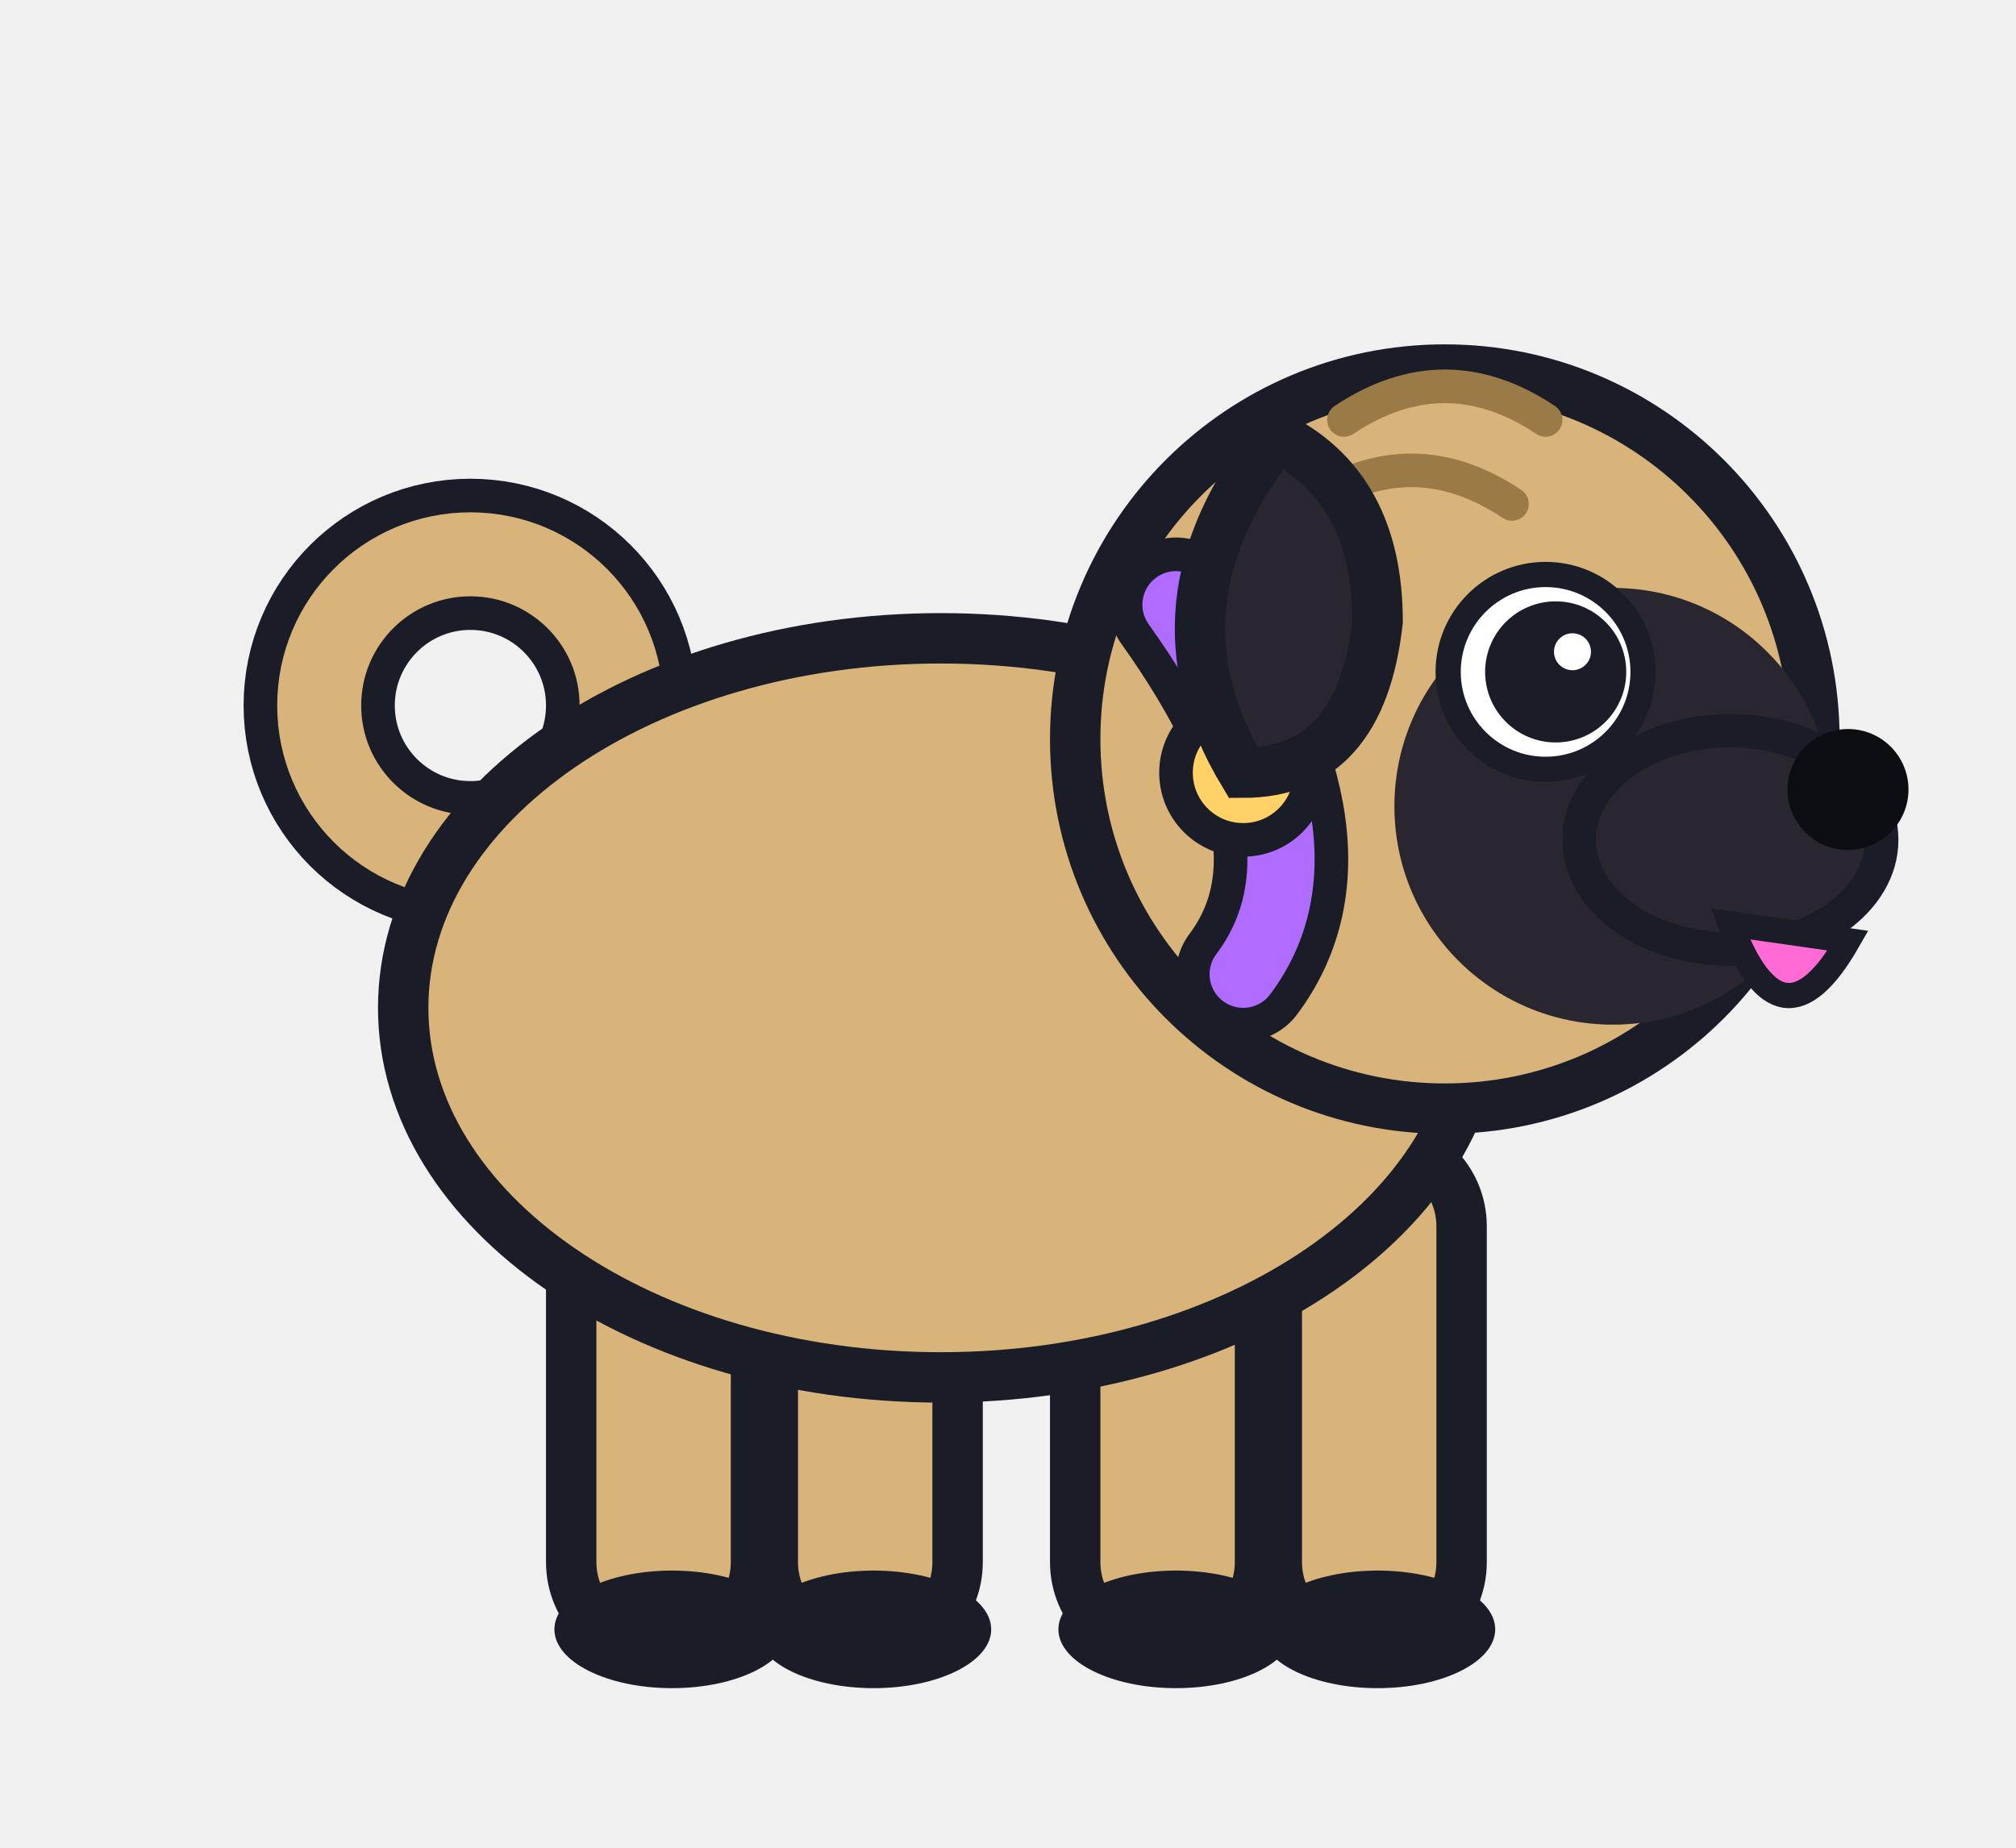
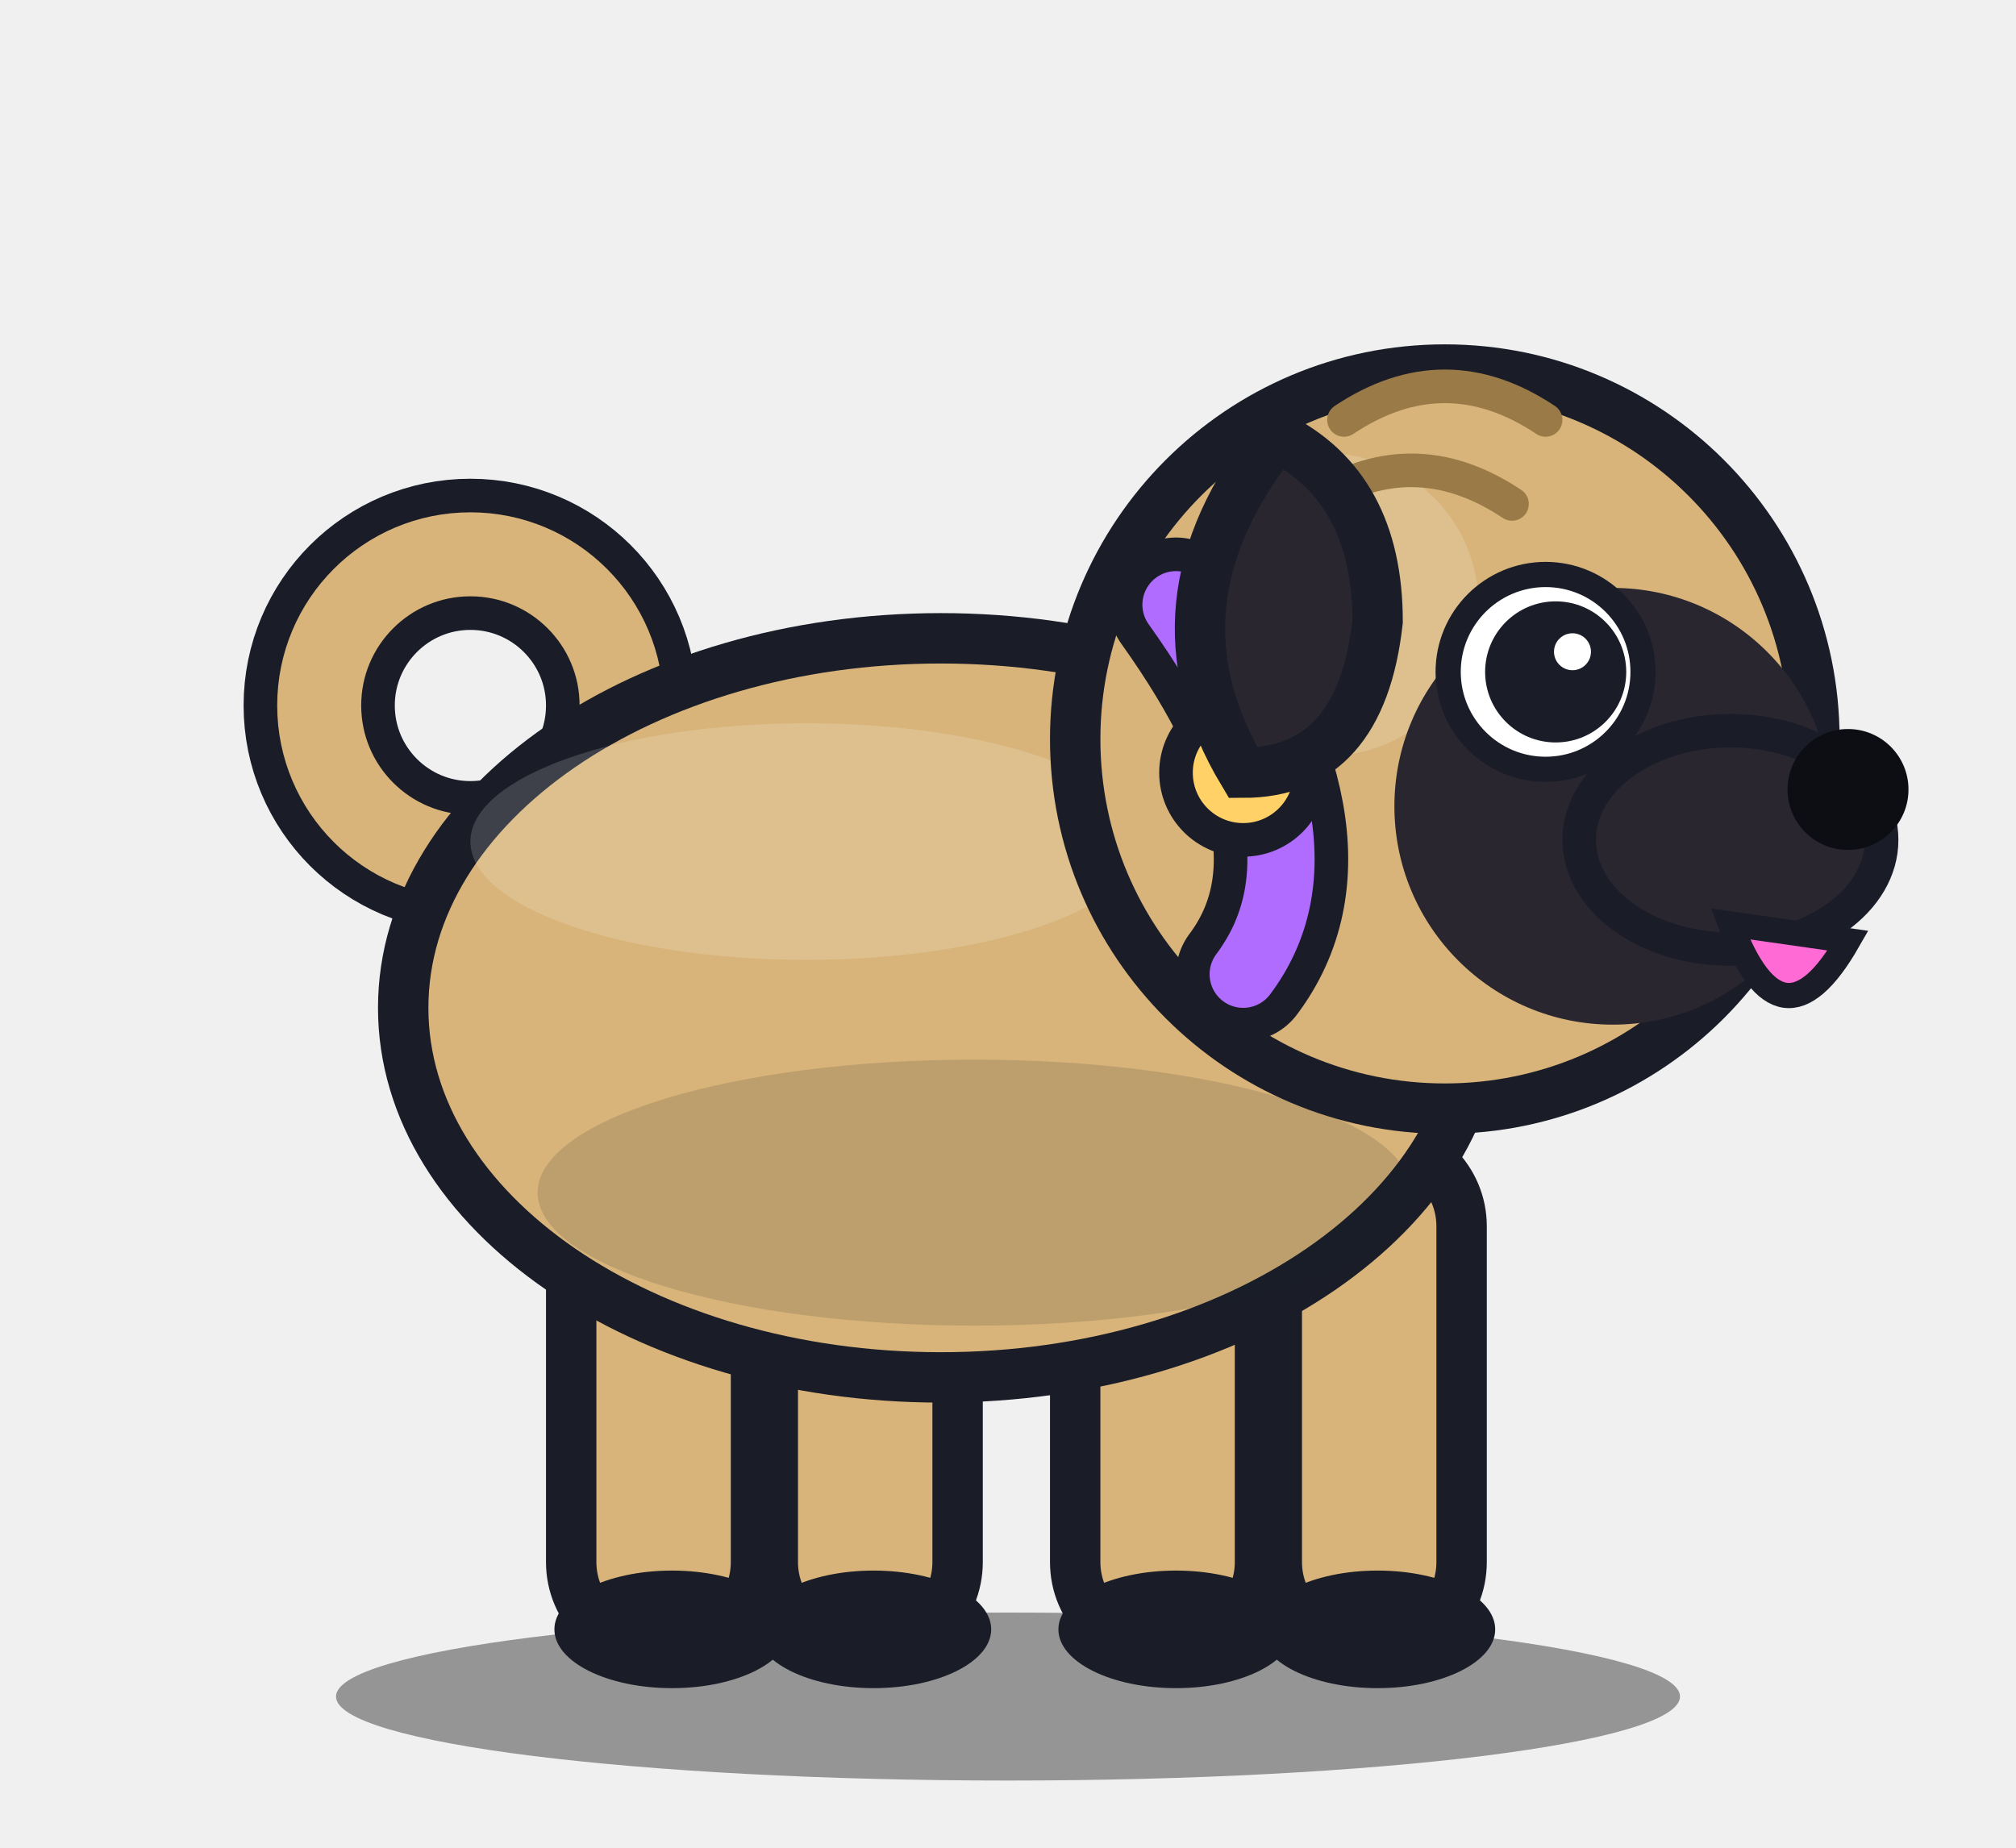
<svg xmlns="http://www.w3.org/2000/svg" viewBox="0 0 120 110" width="120" height="110">
+   <ellipse cx="60" cy="101" rx="40" ry="5" fill="#000000" fill-opacity="0.38" />
  <circle cx="28" cy="42" r="9" fill="none" stroke="#1a1d28" stroke-width="9" />
  <circle cx="28" cy="42" r="9" fill="none" stroke="#d8b47a" stroke-width="5" />
  <rect x="34" y="68" width="11" height="30" rx="5" fill="#d8b47a" stroke="#1a1d28" stroke-width="3" />
  <ellipse cx="40" cy="97" rx="7" ry="3.5" fill="#1a1d28" />
  <rect x="46" y="68" width="11" height="30" rx="5" fill="#d8b47a" stroke="#1a1d28" stroke-width="3" />
  <ellipse cx="52" cy="97" rx="7" ry="3.5" fill="#1a1d28" />
  <rect x="64" y="68" width="11" height="30" rx="5" fill="#d8b47a" stroke="#1a1d28" stroke-width="3" />
  <ellipse cx="70" cy="97" rx="7" ry="3.5" fill="#1a1d28" />
  <rect x="76" y="68" width="11" height="30" rx="5" fill="#d8b47a" stroke="#1a1d28" stroke-width="3" />
  <ellipse cx="82" cy="97" rx="7" ry="3.5" fill="#1a1d28" />
  <ellipse cx="56" cy="60" rx="32" ry="22" fill="#d8b47a" stroke="#1a1d28" stroke-width="3" />
+   <ellipse cx="48" cy="50.1" rx="20" ry="7.04" fill="#ffffff" fill-opacity="0.16" />
+   <ellipse cx="58" cy="71.0" rx="26" ry="7.92" fill="#1a1d28" fill-opacity="0.14" />
  <circle cx="86" cy="44" r="22" fill="#d8b47a" stroke="#1a1d28" stroke-width="3" />
+   <circle cx="79" cy="36" r="9" fill="#ffffff" fill-opacity="0.16" />
  <circle cx="96" cy="48" r="13" fill="#2a2630" />
  <ellipse cx="103" cy="50" rx="9" ry="6.5" fill="#2a2630" stroke="#1a1d28" stroke-width="2" />
  <circle cx="110" cy="47" r="3.6" fill="#0d0e14" />
  <path d="M78 30 q6 -4 12 0 M80 25 q6 -4 12 0" fill="none" stroke="#9a7a46" stroke-width="2" stroke-linecap="round" />
  <circle cx="92" cy="40" r="5.8" fill="#ffffff" stroke="#1a1d28" stroke-width="1.5" />
  <circle cx="92.6" cy="40" r="4.2" fill="#1a1d28" />
  <circle cx="93.6" cy="38.8" r="1.1" fill="#ffffff" />
  <path d="M103 55 q3 8 7 1 z" fill="#ff6ad5" stroke="#1a1d28" stroke-width="1.5" />
  <path d="M70 36 q10 14 4 22" fill="none" stroke="#1a1d28" stroke-width="8" stroke-linecap="round" />
  <path d="M70 36 q10 14 4 22" fill="none" stroke="#b06cff" stroke-width="4" stroke-linecap="round" />
  <circle cx="74" cy="46" r="4" fill="#ffd166" stroke="#1a1d28" stroke-width="2" />
  <path d="M76 26 q-8 10 -2 20 q7 0 8 -9 q0 -8 -6 -11z" fill="#2a2630" stroke="#1a1d28" stroke-width="3" />
</svg>
